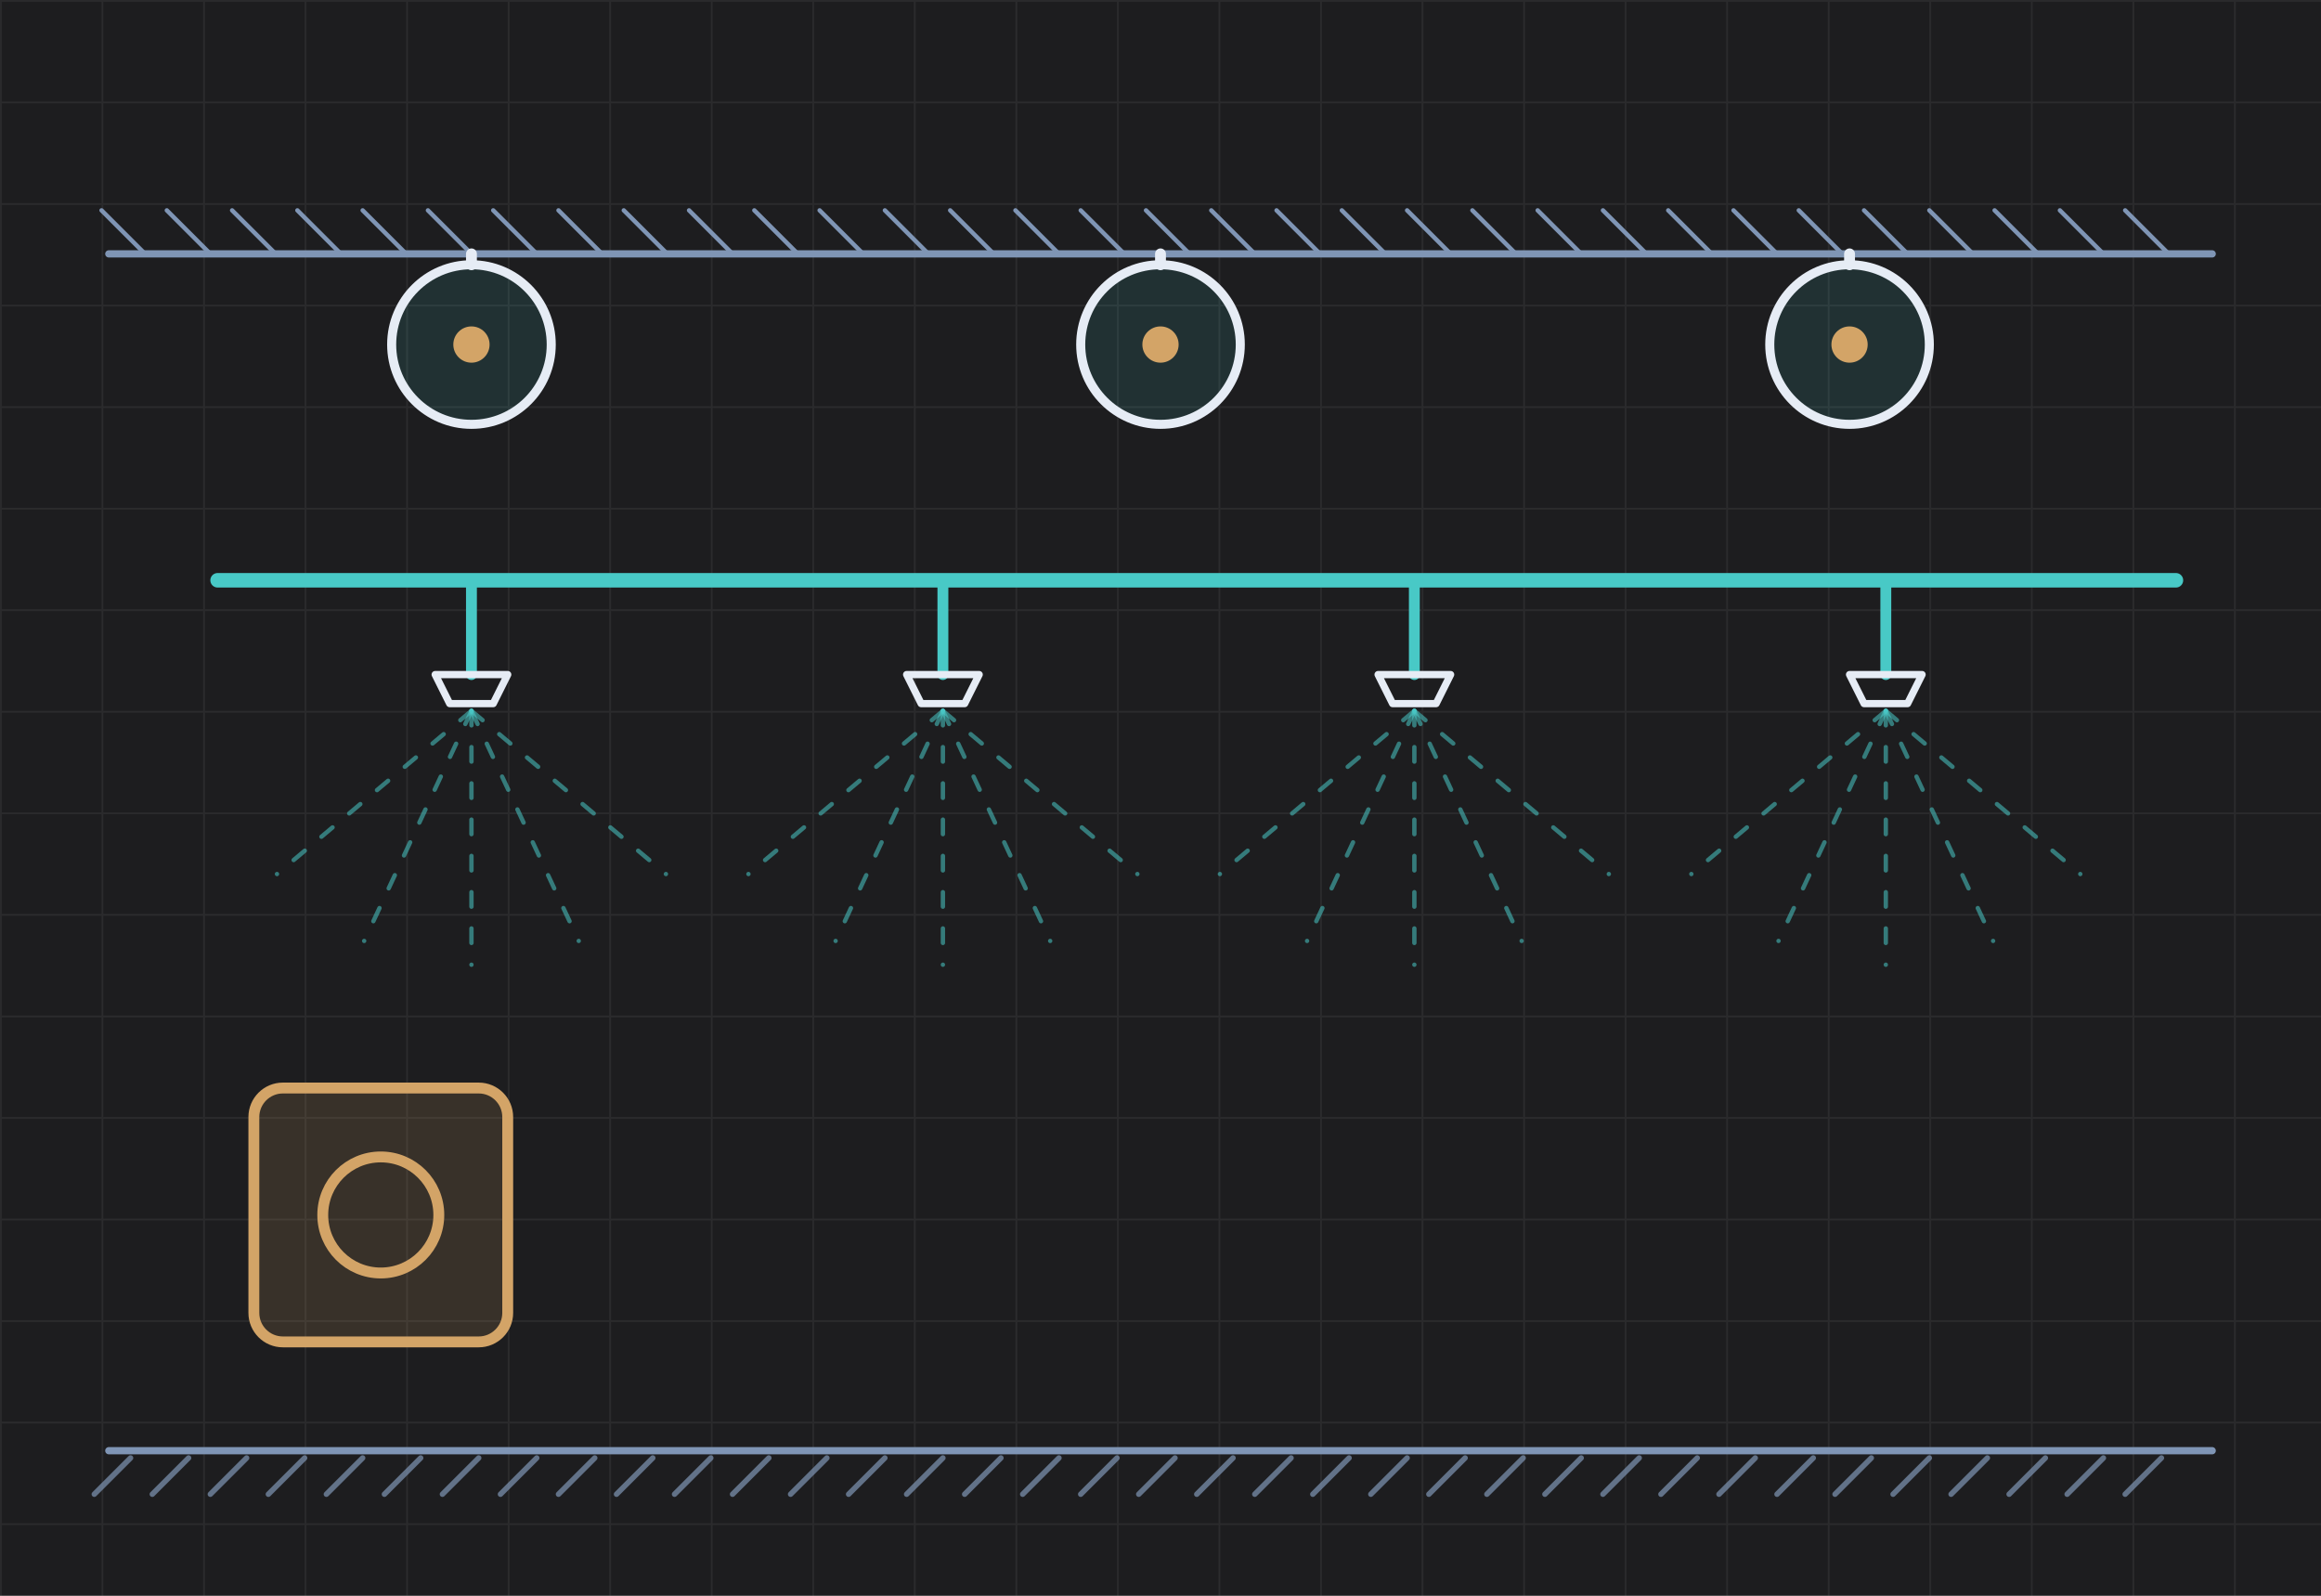
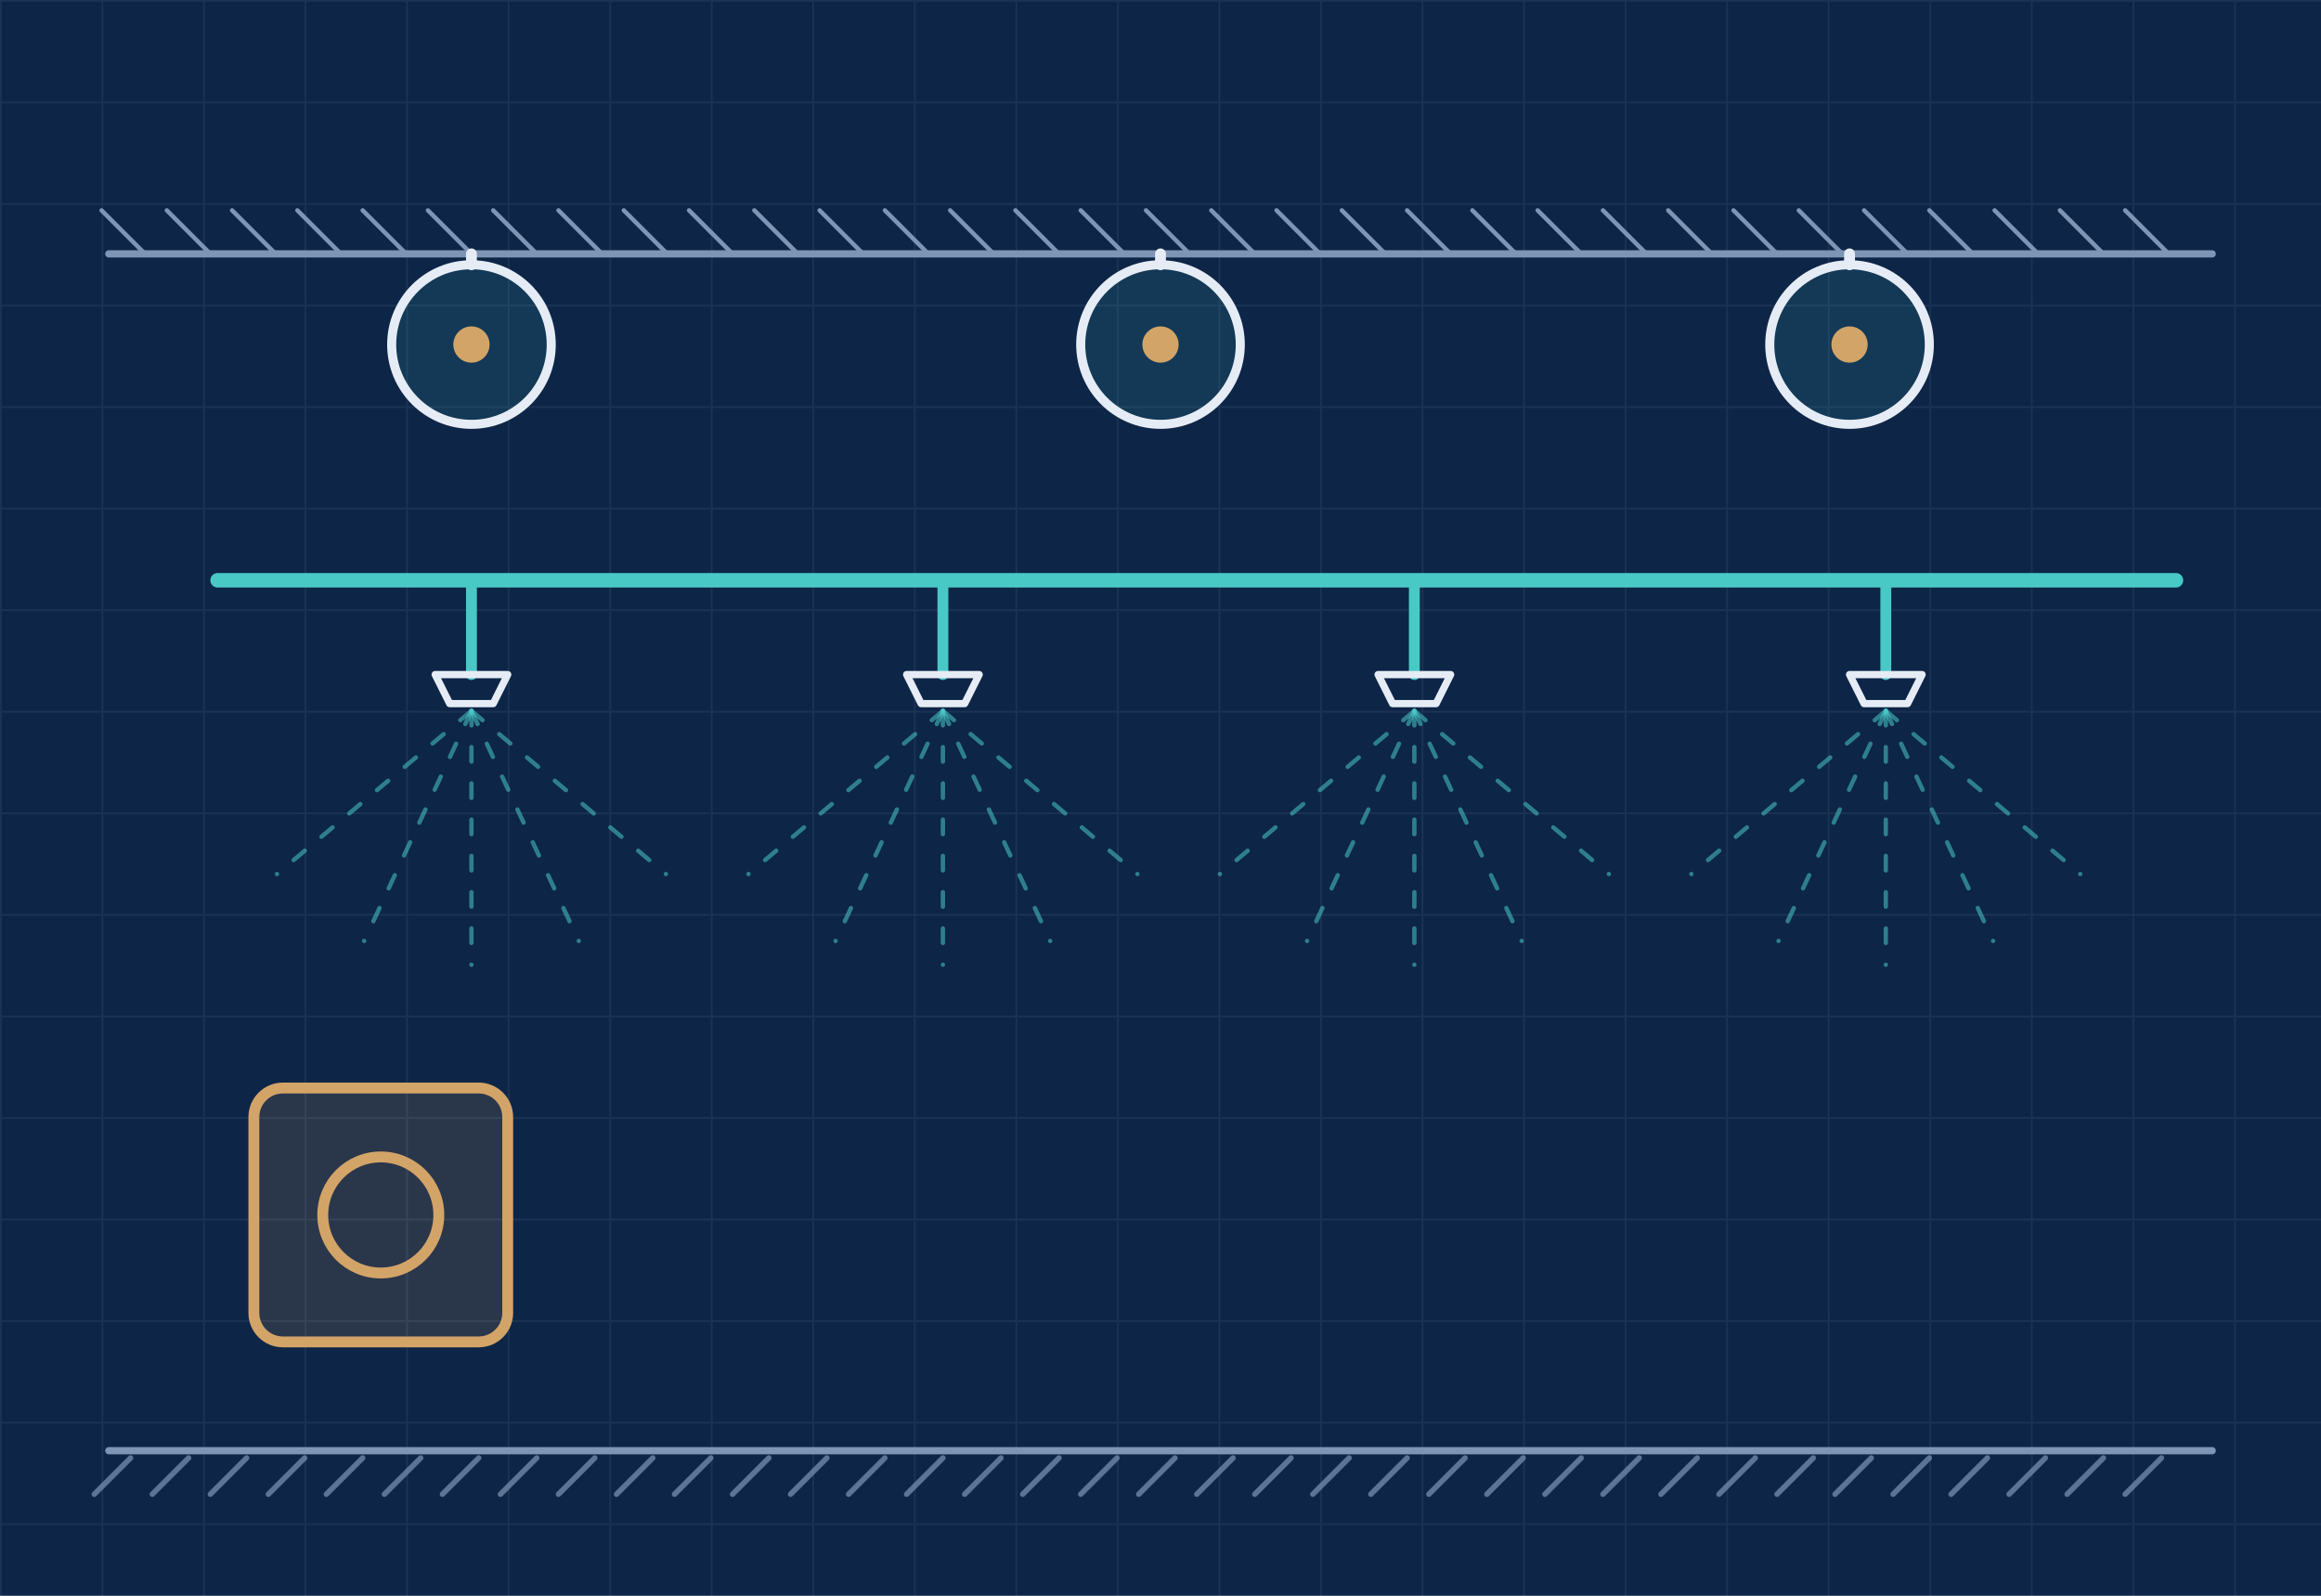
<svg xmlns="http://www.w3.org/2000/svg" viewBox="0 0 640 440" width="640" height="440" role="img" aria-label="Sprinkler ve Yangın Dolabı Projesi: yangın dedektörleri ve sprinkler hattı çizimi">
  <defs>
    <pattern id="g" width="28" height="28" patternUnits="userSpaceOnUse">
      <path d="M28 0H0V28" fill="none" stroke="#ffffff" stroke-opacity=".06" />
    </pattern>
  </defs>
-   <rect width="640" height="440" fill="#1d1d1f" />
+   <rect width="640" height="440" fill="#0d2547" />
  <rect width="640" height="440" fill="url(#g)" />
  <g transform="translate(0,0)">
    <line x1="30" y1="70" x2="610" y2="70" stroke="#7f95b5" stroke-width="2" opacity="1" stroke-linecap="round" />
    <line x1="40" y1="70" x2="28" y2="58" stroke="#7f95b5" stroke-width="1.2" opacity="1" stroke-linecap="round" />
    <line x1="58" y1="70" x2="46" y2="58" stroke="#7f95b5" stroke-width="1.2" opacity="1" stroke-linecap="round" />
    <line x1="76" y1="70" x2="64" y2="58" stroke="#7f95b5" stroke-width="1.2" opacity="1" stroke-linecap="round" />
    <line x1="94" y1="70" x2="82" y2="58" stroke="#7f95b5" stroke-width="1.2" opacity="1" stroke-linecap="round" />
    <line x1="112" y1="70" x2="100" y2="58" stroke="#7f95b5" stroke-width="1.2" opacity="1" stroke-linecap="round" />
    <line x1="130" y1="70" x2="118" y2="58" stroke="#7f95b5" stroke-width="1.2" opacity="1" stroke-linecap="round" />
    <line x1="148" y1="70" x2="136" y2="58" stroke="#7f95b5" stroke-width="1.2" opacity="1" stroke-linecap="round" />
    <line x1="166" y1="70" x2="154" y2="58" stroke="#7f95b5" stroke-width="1.2" opacity="1" stroke-linecap="round" />
    <line x1="184" y1="70" x2="172" y2="58" stroke="#7f95b5" stroke-width="1.2" opacity="1" stroke-linecap="round" />
    <line x1="202" y1="70" x2="190" y2="58" stroke="#7f95b5" stroke-width="1.2" opacity="1" stroke-linecap="round" />
    <line x1="220" y1="70" x2="208" y2="58" stroke="#7f95b5" stroke-width="1.2" opacity="1" stroke-linecap="round" />
    <line x1="238" y1="70" x2="226" y2="58" stroke="#7f95b5" stroke-width="1.2" opacity="1" stroke-linecap="round" />
    <line x1="256" y1="70" x2="244" y2="58" stroke="#7f95b5" stroke-width="1.2" opacity="1" stroke-linecap="round" />
    <line x1="274" y1="70" x2="262" y2="58" stroke="#7f95b5" stroke-width="1.2" opacity="1" stroke-linecap="round" />
    <line x1="292" y1="70" x2="280" y2="58" stroke="#7f95b5" stroke-width="1.2" opacity="1" stroke-linecap="round" />
    <line x1="310" y1="70" x2="298" y2="58" stroke="#7f95b5" stroke-width="1.2" opacity="1" stroke-linecap="round" />
    <line x1="328" y1="70" x2="316" y2="58" stroke="#7f95b5" stroke-width="1.2" opacity="1" stroke-linecap="round" />
    <line x1="346" y1="70" x2="334" y2="58" stroke="#7f95b5" stroke-width="1.2" opacity="1" stroke-linecap="round" />
    <line x1="364" y1="70" x2="352" y2="58" stroke="#7f95b5" stroke-width="1.2" opacity="1" stroke-linecap="round" />
    <line x1="382" y1="70" x2="370" y2="58" stroke="#7f95b5" stroke-width="1.2" opacity="1" stroke-linecap="round" />
    <line x1="400" y1="70" x2="388" y2="58" stroke="#7f95b5" stroke-width="1.2" opacity="1" stroke-linecap="round" />
    <line x1="418" y1="70" x2="406" y2="58" stroke="#7f95b5" stroke-width="1.2" opacity="1" stroke-linecap="round" />
    <line x1="436" y1="70" x2="424" y2="58" stroke="#7f95b5" stroke-width="1.2" opacity="1" stroke-linecap="round" />
    <line x1="454" y1="70" x2="442" y2="58" stroke="#7f95b5" stroke-width="1.2" opacity="1" stroke-linecap="round" />
    <line x1="472" y1="70" x2="460" y2="58" stroke="#7f95b5" stroke-width="1.2" opacity="1" stroke-linecap="round" />
    <line x1="490" y1="70" x2="478" y2="58" stroke="#7f95b5" stroke-width="1.2" opacity="1" stroke-linecap="round" />
    <line x1="508" y1="70" x2="496" y2="58" stroke="#7f95b5" stroke-width="1.2" opacity="1" stroke-linecap="round" />
    <line x1="526" y1="70" x2="514" y2="58" stroke="#7f95b5" stroke-width="1.2" opacity="1" stroke-linecap="round" />
    <line x1="544" y1="70" x2="532" y2="58" stroke="#7f95b5" stroke-width="1.2" opacity="1" stroke-linecap="round" />
    <line x1="562" y1="70" x2="550" y2="58" stroke="#7f95b5" stroke-width="1.2" opacity="1" stroke-linecap="round" />
    <line x1="580" y1="70" x2="568" y2="58" stroke="#7f95b5" stroke-width="1.2" opacity="1" stroke-linecap="round" />
    <line x1="598" y1="70" x2="586" y2="58" stroke="#7f95b5" stroke-width="1.2" opacity="1" stroke-linecap="round" />
    <circle cx="130" cy="95" r="22" stroke="#e6ecf5" stroke-width="2.5" fill="#48c9c61f" opacity="1" />
    <circle cx="130" cy="95" r="5" stroke="#d3a467" stroke-width="0" fill="#d3a467" opacity="1" />
    <line x1="130" y1="70" x2="130" y2="73" stroke="#e6ecf5" stroke-width="3" opacity="1" stroke-linecap="round" />
    <circle cx="320" cy="95" r="22" stroke="#e6ecf5" stroke-width="2.5" fill="#48c9c61f" opacity="1" />
    <circle cx="320" cy="95" r="5" stroke="#d3a467" stroke-width="0" fill="#d3a467" opacity="1" />
    <line x1="320" y1="70" x2="320" y2="73" stroke="#e6ecf5" stroke-width="3" opacity="1" stroke-linecap="round" />
    <circle cx="510" cy="95" r="22" stroke="#e6ecf5" stroke-width="2.5" fill="#48c9c61f" opacity="1" />
    <circle cx="510" cy="95" r="5" stroke="#d3a467" stroke-width="0" fill="#d3a467" opacity="1" />
    <line x1="510" y1="70" x2="510" y2="73" stroke="#e6ecf5" stroke-width="3" opacity="1" stroke-linecap="round" />
    <line x1="60" y1="160" x2="600" y2="160" stroke="#48c9c6" stroke-width="4" opacity="1" stroke-linecap="round" />
    <line x1="130" y1="160" x2="130" y2="186" stroke="#48c9c6" stroke-width="3" opacity="1" stroke-linecap="round" />
    <path d="M120 186 h20 l-4 8 h-12 z" stroke="#e6ecf5" stroke-width="2" fill="none" opacity="1" stroke-linecap="round" stroke-linejoin="round" />
    <line x1="130" y1="196" x2="76.377" y2="240.995" stroke="#48c9c6" stroke-width="1.2" opacity="0.55" stroke-linecap="round" stroke-dasharray="4 6" />
    <line x1="130" y1="196" x2="100.417" y2="259.442" stroke="#48c9c6" stroke-width="1.2" opacity="0.55" stroke-linecap="round" stroke-dasharray="4 6" />
    <line x1="130" y1="196" x2="130.0" y2="266.0" stroke="#48c9c6" stroke-width="1.2" opacity="0.55" stroke-linecap="round" stroke-dasharray="4 6" />
    <line x1="130" y1="196" x2="159.583" y2="259.442" stroke="#48c9c6" stroke-width="1.2" opacity="0.55" stroke-linecap="round" stroke-dasharray="4 6" />
    <line x1="130" y1="196" x2="183.623" y2="240.995" stroke="#48c9c6" stroke-width="1.2" opacity="0.55" stroke-linecap="round" stroke-dasharray="4 6" />
    <line x1="260" y1="160" x2="260" y2="186" stroke="#48c9c6" stroke-width="3" opacity="1" stroke-linecap="round" />
    <path d="M250 186 h20 l-4 8 h-12 z" stroke="#e6ecf5" stroke-width="2" fill="none" opacity="1" stroke-linecap="round" stroke-linejoin="round" />
    <line x1="260" y1="196" x2="206.377" y2="240.995" stroke="#48c9c6" stroke-width="1.2" opacity="0.55" stroke-linecap="round" stroke-dasharray="4 6" />
    <line x1="260" y1="196" x2="230.417" y2="259.442" stroke="#48c9c6" stroke-width="1.2" opacity="0.55" stroke-linecap="round" stroke-dasharray="4 6" />
    <line x1="260" y1="196" x2="260.0" y2="266.0" stroke="#48c9c6" stroke-width="1.2" opacity="0.55" stroke-linecap="round" stroke-dasharray="4 6" />
    <line x1="260" y1="196" x2="289.583" y2="259.442" stroke="#48c9c6" stroke-width="1.2" opacity="0.55" stroke-linecap="round" stroke-dasharray="4 6" />
    <line x1="260" y1="196" x2="313.623" y2="240.995" stroke="#48c9c6" stroke-width="1.2" opacity="0.55" stroke-linecap="round" stroke-dasharray="4 6" />
    <line x1="390" y1="160" x2="390" y2="186" stroke="#48c9c6" stroke-width="3" opacity="1" stroke-linecap="round" />
    <path d="M380 186 h20 l-4 8 h-12 z" stroke="#e6ecf5" stroke-width="2" fill="none" opacity="1" stroke-linecap="round" stroke-linejoin="round" />
    <line x1="390" y1="196" x2="336.377" y2="240.995" stroke="#48c9c6" stroke-width="1.2" opacity="0.55" stroke-linecap="round" stroke-dasharray="4 6" />
    <line x1="390" y1="196" x2="360.417" y2="259.442" stroke="#48c9c6" stroke-width="1.2" opacity="0.55" stroke-linecap="round" stroke-dasharray="4 6" />
    <line x1="390" y1="196" x2="390.0" y2="266.0" stroke="#48c9c6" stroke-width="1.2" opacity="0.55" stroke-linecap="round" stroke-dasharray="4 6" />
    <line x1="390" y1="196" x2="419.583" y2="259.442" stroke="#48c9c6" stroke-width="1.2" opacity="0.55" stroke-linecap="round" stroke-dasharray="4 6" />
    <line x1="390" y1="196" x2="443.623" y2="240.995" stroke="#48c9c6" stroke-width="1.2" opacity="0.55" stroke-linecap="round" stroke-dasharray="4 6" />
    <line x1="520" y1="160" x2="520" y2="186" stroke="#48c9c6" stroke-width="3" opacity="1" stroke-linecap="round" />
    <path d="M510 186 h20 l-4 8 h-12 z" stroke="#e6ecf5" stroke-width="2" fill="none" opacity="1" stroke-linecap="round" stroke-linejoin="round" />
    <line x1="520" y1="196" x2="466.377" y2="240.995" stroke="#48c9c6" stroke-width="1.2" opacity="0.55" stroke-linecap="round" stroke-dasharray="4 6" />
    <line x1="520" y1="196" x2="490.417" y2="259.442" stroke="#48c9c6" stroke-width="1.2" opacity="0.55" stroke-linecap="round" stroke-dasharray="4 6" />
    <line x1="520" y1="196" x2="520.0" y2="266.0" stroke="#48c9c6" stroke-width="1.2" opacity="0.55" stroke-linecap="round" stroke-dasharray="4 6" />
    <line x1="520" y1="196" x2="549.583" y2="259.442" stroke="#48c9c6" stroke-width="1.2" opacity="0.55" stroke-linecap="round" stroke-dasharray="4 6" />
    <line x1="520" y1="196" x2="573.623" y2="240.995" stroke="#48c9c6" stroke-width="1.2" opacity="0.55" stroke-linecap="round" stroke-dasharray="4 6" />
    <rect x="70" y="300" width="70" height="70" rx="8" stroke="#d3a467" stroke-width="3" fill="#d3a46726" opacity="1" />
    <circle cx="105" cy="335" r="16" stroke="#d3a467" stroke-width="3" fill="none" opacity="1" />
    <line x1="30" y1="400" x2="610" y2="400" stroke="#7f95b5" stroke-width="2" opacity="1" stroke-linecap="round" />
    <line x1="36" y1="402" x2="26" y2="412" stroke="#7f95b5" stroke-width="1.5" opacity="0.7" stroke-linecap="round" />
    <line x1="52" y1="402" x2="42" y2="412" stroke="#7f95b5" stroke-width="1.5" opacity="0.7" stroke-linecap="round" />
    <line x1="68" y1="402" x2="58" y2="412" stroke="#7f95b5" stroke-width="1.5" opacity="0.7" stroke-linecap="round" />
    <line x1="84" y1="402" x2="74" y2="412" stroke="#7f95b5" stroke-width="1.5" opacity="0.7" stroke-linecap="round" />
    <line x1="100" y1="402" x2="90" y2="412" stroke="#7f95b5" stroke-width="1.5" opacity="0.7" stroke-linecap="round" />
    <line x1="116" y1="402" x2="106" y2="412" stroke="#7f95b5" stroke-width="1.5" opacity="0.7" stroke-linecap="round" />
    <line x1="132" y1="402" x2="122" y2="412" stroke="#7f95b5" stroke-width="1.5" opacity="0.7" stroke-linecap="round" />
    <line x1="148" y1="402" x2="138" y2="412" stroke="#7f95b5" stroke-width="1.5" opacity="0.7" stroke-linecap="round" />
    <line x1="164" y1="402" x2="154" y2="412" stroke="#7f95b5" stroke-width="1.5" opacity="0.7" stroke-linecap="round" />
    <line x1="180" y1="402" x2="170" y2="412" stroke="#7f95b5" stroke-width="1.5" opacity="0.7" stroke-linecap="round" />
    <line x1="196" y1="402" x2="186" y2="412" stroke="#7f95b5" stroke-width="1.5" opacity="0.7" stroke-linecap="round" />
    <line x1="212" y1="402" x2="202" y2="412" stroke="#7f95b5" stroke-width="1.5" opacity="0.7" stroke-linecap="round" />
    <line x1="228" y1="402" x2="218" y2="412" stroke="#7f95b5" stroke-width="1.5" opacity="0.7" stroke-linecap="round" />
    <line x1="244" y1="402" x2="234" y2="412" stroke="#7f95b5" stroke-width="1.5" opacity="0.7" stroke-linecap="round" />
    <line x1="260" y1="402" x2="250" y2="412" stroke="#7f95b5" stroke-width="1.5" opacity="0.7" stroke-linecap="round" />
    <line x1="276" y1="402" x2="266" y2="412" stroke="#7f95b5" stroke-width="1.5" opacity="0.7" stroke-linecap="round" />
    <line x1="292" y1="402" x2="282" y2="412" stroke="#7f95b5" stroke-width="1.5" opacity="0.7" stroke-linecap="round" />
    <line x1="308" y1="402" x2="298" y2="412" stroke="#7f95b5" stroke-width="1.5" opacity="0.7" stroke-linecap="round" />
    <line x1="324" y1="402" x2="314" y2="412" stroke="#7f95b5" stroke-width="1.5" opacity="0.7" stroke-linecap="round" />
    <line x1="340" y1="402" x2="330" y2="412" stroke="#7f95b5" stroke-width="1.5" opacity="0.7" stroke-linecap="round" />
    <line x1="356" y1="402" x2="346" y2="412" stroke="#7f95b5" stroke-width="1.5" opacity="0.7" stroke-linecap="round" />
    <line x1="372" y1="402" x2="362" y2="412" stroke="#7f95b5" stroke-width="1.5" opacity="0.7" stroke-linecap="round" />
    <line x1="388" y1="402" x2="378" y2="412" stroke="#7f95b5" stroke-width="1.5" opacity="0.7" stroke-linecap="round" />
    <line x1="404" y1="402" x2="394" y2="412" stroke="#7f95b5" stroke-width="1.5" opacity="0.7" stroke-linecap="round" />
    <line x1="420" y1="402" x2="410" y2="412" stroke="#7f95b5" stroke-width="1.5" opacity="0.7" stroke-linecap="round" />
    <line x1="436" y1="402" x2="426" y2="412" stroke="#7f95b5" stroke-width="1.5" opacity="0.7" stroke-linecap="round" />
    <line x1="452" y1="402" x2="442" y2="412" stroke="#7f95b5" stroke-width="1.5" opacity="0.7" stroke-linecap="round" />
    <line x1="468" y1="402" x2="458" y2="412" stroke="#7f95b5" stroke-width="1.5" opacity="0.7" stroke-linecap="round" />
    <line x1="484" y1="402" x2="474" y2="412" stroke="#7f95b5" stroke-width="1.5" opacity="0.7" stroke-linecap="round" />
    <line x1="500" y1="402" x2="490" y2="412" stroke="#7f95b5" stroke-width="1.5" opacity="0.7" stroke-linecap="round" />
    <line x1="516" y1="402" x2="506" y2="412" stroke="#7f95b5" stroke-width="1.5" opacity="0.7" stroke-linecap="round" />
    <line x1="532" y1="402" x2="522" y2="412" stroke="#7f95b5" stroke-width="1.5" opacity="0.7" stroke-linecap="round" />
    <line x1="548" y1="402" x2="538" y2="412" stroke="#7f95b5" stroke-width="1.5" opacity="0.7" stroke-linecap="round" />
    <line x1="564" y1="402" x2="554" y2="412" stroke="#7f95b5" stroke-width="1.5" opacity="0.7" stroke-linecap="round" />
    <line x1="580" y1="402" x2="570" y2="412" stroke="#7f95b5" stroke-width="1.5" opacity="0.7" stroke-linecap="round" />
    <line x1="596" y1="402" x2="586" y2="412" stroke="#7f95b5" stroke-width="1.5" opacity="0.7" stroke-linecap="round" />
  </g>
</svg>
